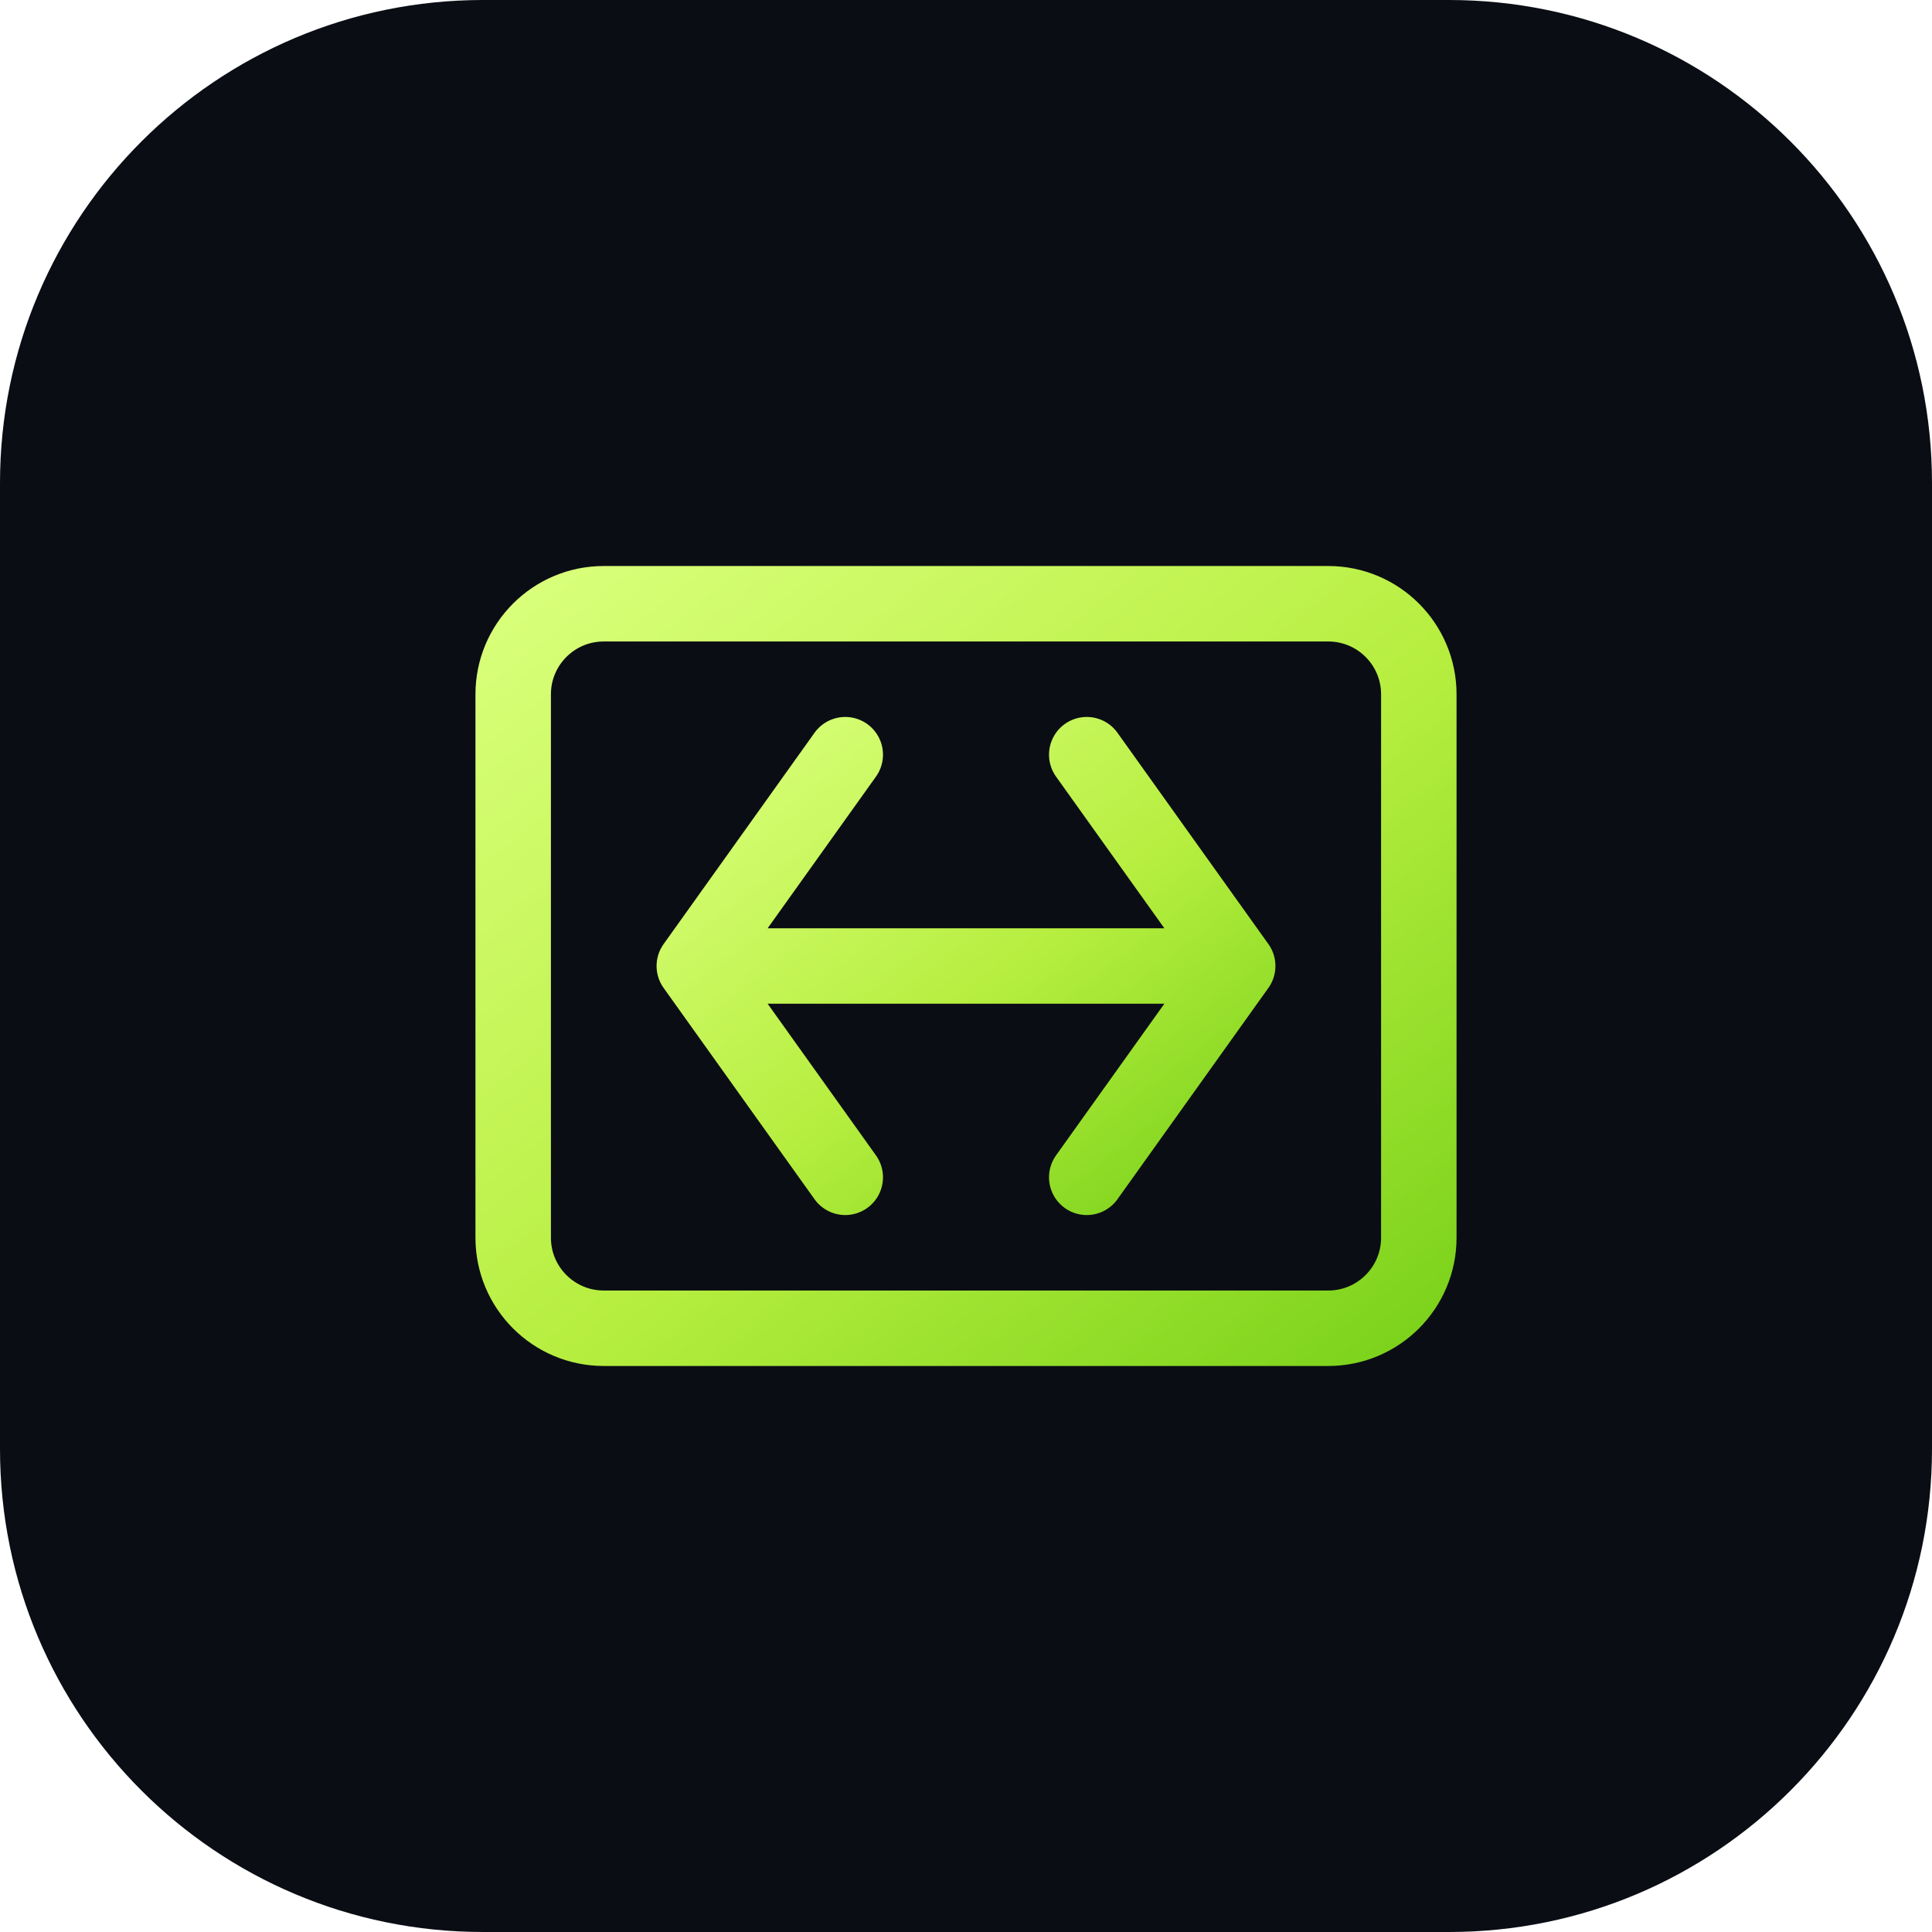
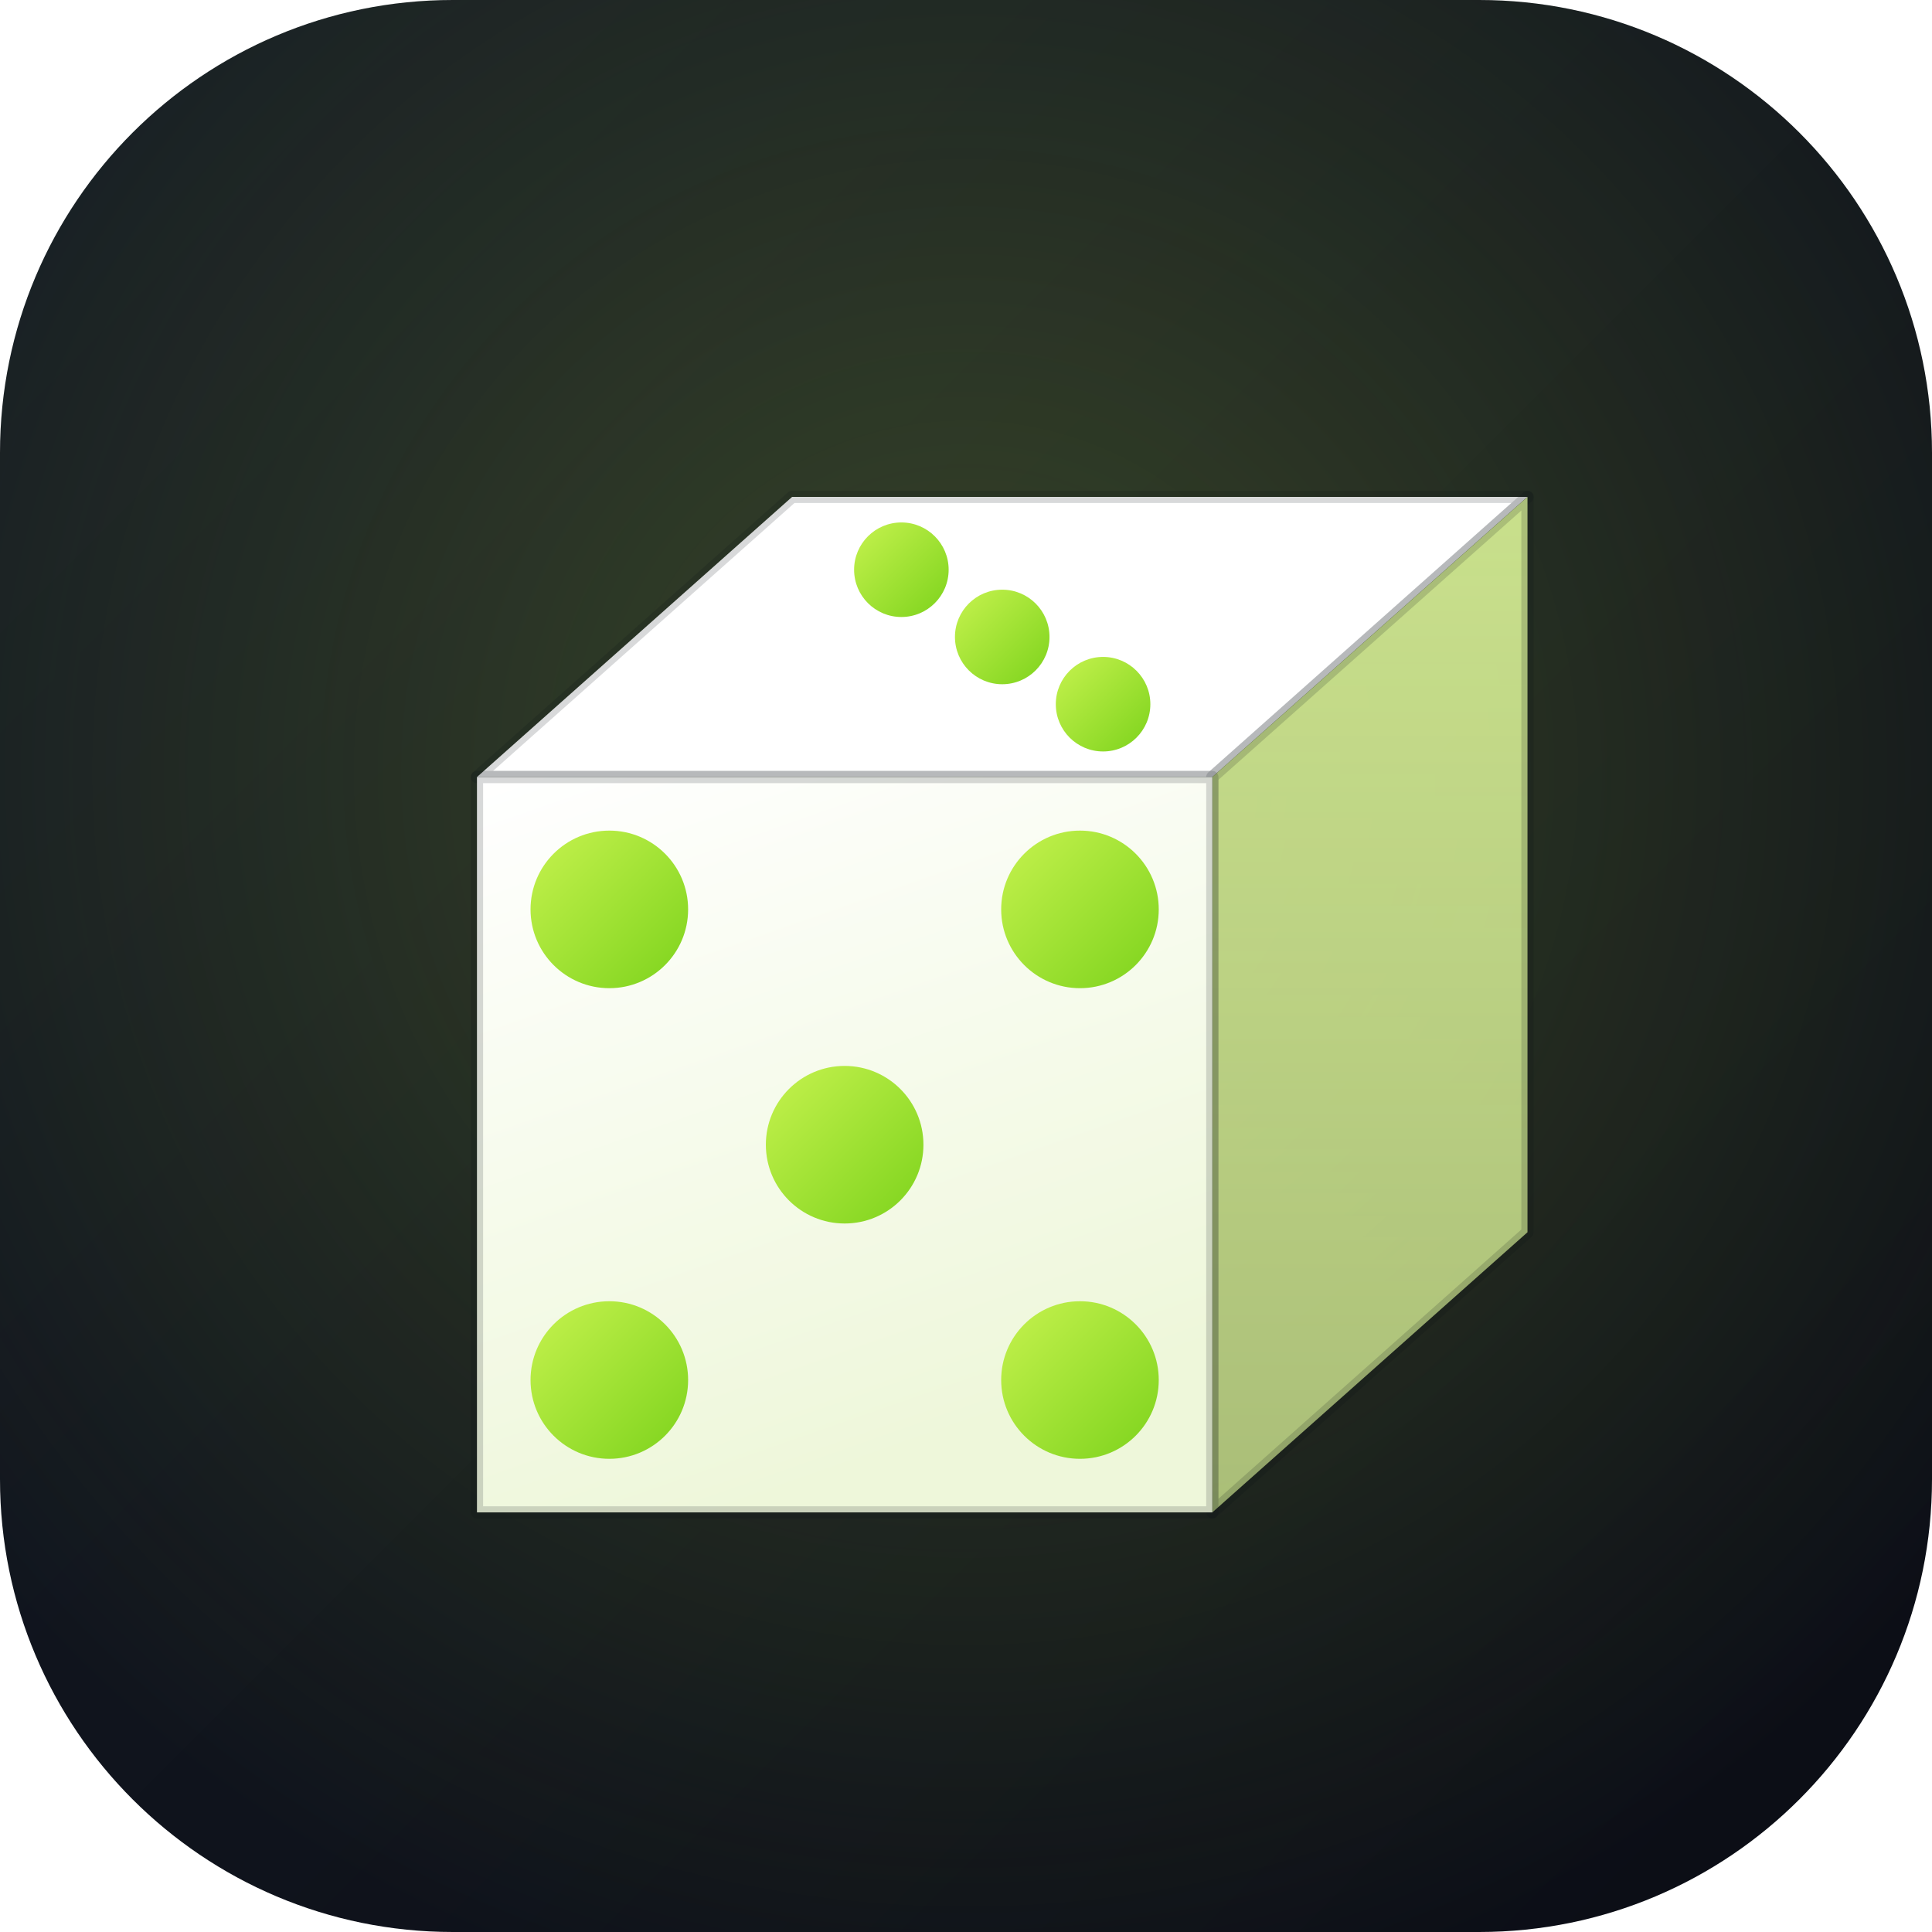
<svg xmlns="http://www.w3.org/2000/svg" viewBox="0 0 64 64">
  <defs>
-     <linearGradient id="g" x1="0" y1="0" x2="1" y2="1">
-       <stop offset="0" stop-color="#d9ff7a" />
-       <stop offset=".55" stop-color="#b6ee3f" />
-       <stop offset="1" stop-color="#7dd31c" />
+     <radialGradient id="fbglow" cx="50%" cy="40%" r="65%">
+       <stop offset="0" stop-color="#c6f24e" stop-opacity=".22" />
+       <stop offset="1" stop-color="#c6f24e" stop-opacity="0" />
+     </radialGradient>
+     <linearGradient id="fbbg" x1="0" y1="0" x2="1" y2="1">
+       <stop offset="0" stop-color="#141a24" />
+       <stop offset="1" stop-color="#0b0d15" />
    </linearGradient>
  </defs>
-   <rect width="64" height="64" rx="16" fill="#0b0d15" />
-   <path d="M20 44h24a3 3 0 0 0 3-3V23a3 3 0 0 0-3-3H20a3 3 0 0 0-3 3v18a3 3 0 0 0 3 3Z" fill="none" stroke="url(#g)" stroke-width="2.5" />
-   <path d="M23 32h18M28 25l-5 7 5 7M36 25l5 7-5 7" stroke="url(#g)" stroke-width="2.5" stroke-linecap="round" stroke-linejoin="round" fill="none" />
+   <rect width="64" height="64" rx="15" fill="url(#fbbg)" />
+   <rect width="64" height="64" rx="15" fill="url(#fbglow)" />
+   <g transform="translate(4.2 6.6) scale(.58)">
+     <defs>
+       <linearGradient id="fv-frontg" x1="0" y1="0" x2="0.35" y2="1">
+         <stop offset="0" stop-color="#ffffff" />
+         <stop offset="1" stop-color="#eef7da" />
+       </linearGradient>
+       <linearGradient id="fv-topg" x1="0" y1="1" x2="0.5" y2="0">
+         <stop offset="0" stop-color="#ffffff" />
+         <stop offset="1" stop-color="#ffffff" />
+       </linearGradient>
+       <linearGradient id="fv-rightg" x1="0" y1="0" x2="0" y2="1">
+         <stop offset="0" stop-color="#c9e08c" />
+         <stop offset="1" stop-color="#c9e08c" stop-opacity=".82" />
+       </linearGradient>
+       <linearGradient id="fv-pip" x1="0" y1="0" x2="1" y2="1">
+         <stop offset="0" stop-color="#c6f24e" />
+         <stop offset="1" stop-color="#7dd31c" />
+       </linearGradient>
+     </defs>
+     <g stroke="rgba(11,13,21,.16)" stroke-width="0.7" stroke-linejoin="round">
+       <path d="M38.00 17.00 L80.00 17.00 L62.00 33.00 L20.00 33.00 Z" fill="url(#fv-topg)" />
+       <path d="M80.00 17.00 L80.00 59.00 L62.00 75.00 L62.00 33.00 Z" fill="url(#fv-rightg)" />
+       <path d="M20.00 33.00 L62.00 33.00 L62.00 75.00 L20.00 75.00 Z" fill="url(#fv-frontg)" />
+     </g>
+     <g>
+       <circle cx="44.24" cy="21.16" r="2.7" fill="url(#fv-pip)" />
+       <circle cx="50.00" cy="25.00" r="2.7" fill="url(#fv-pip)" />
+       <circle cx="55.76" cy="28.84" r="2.7" fill="url(#fv-pip)" />
+       <circle cx="27.56" cy="40.56" r="4.5" fill="url(#fv-pip)" />
+       <circle cx="54.44" cy="40.56" r="4.5" fill="url(#fv-pip)" />
+       <circle cx="41.00" cy="54.00" r="4.5" fill="url(#fv-pip)" />
+       <circle cx="27.56" cy="67.44" r="4.5" fill="url(#fv-pip)" />
+       <circle cx="54.44" cy="67.44" r="4.5" fill="url(#fv-pip)" />
+     </g>
+   </g>
</svg>
